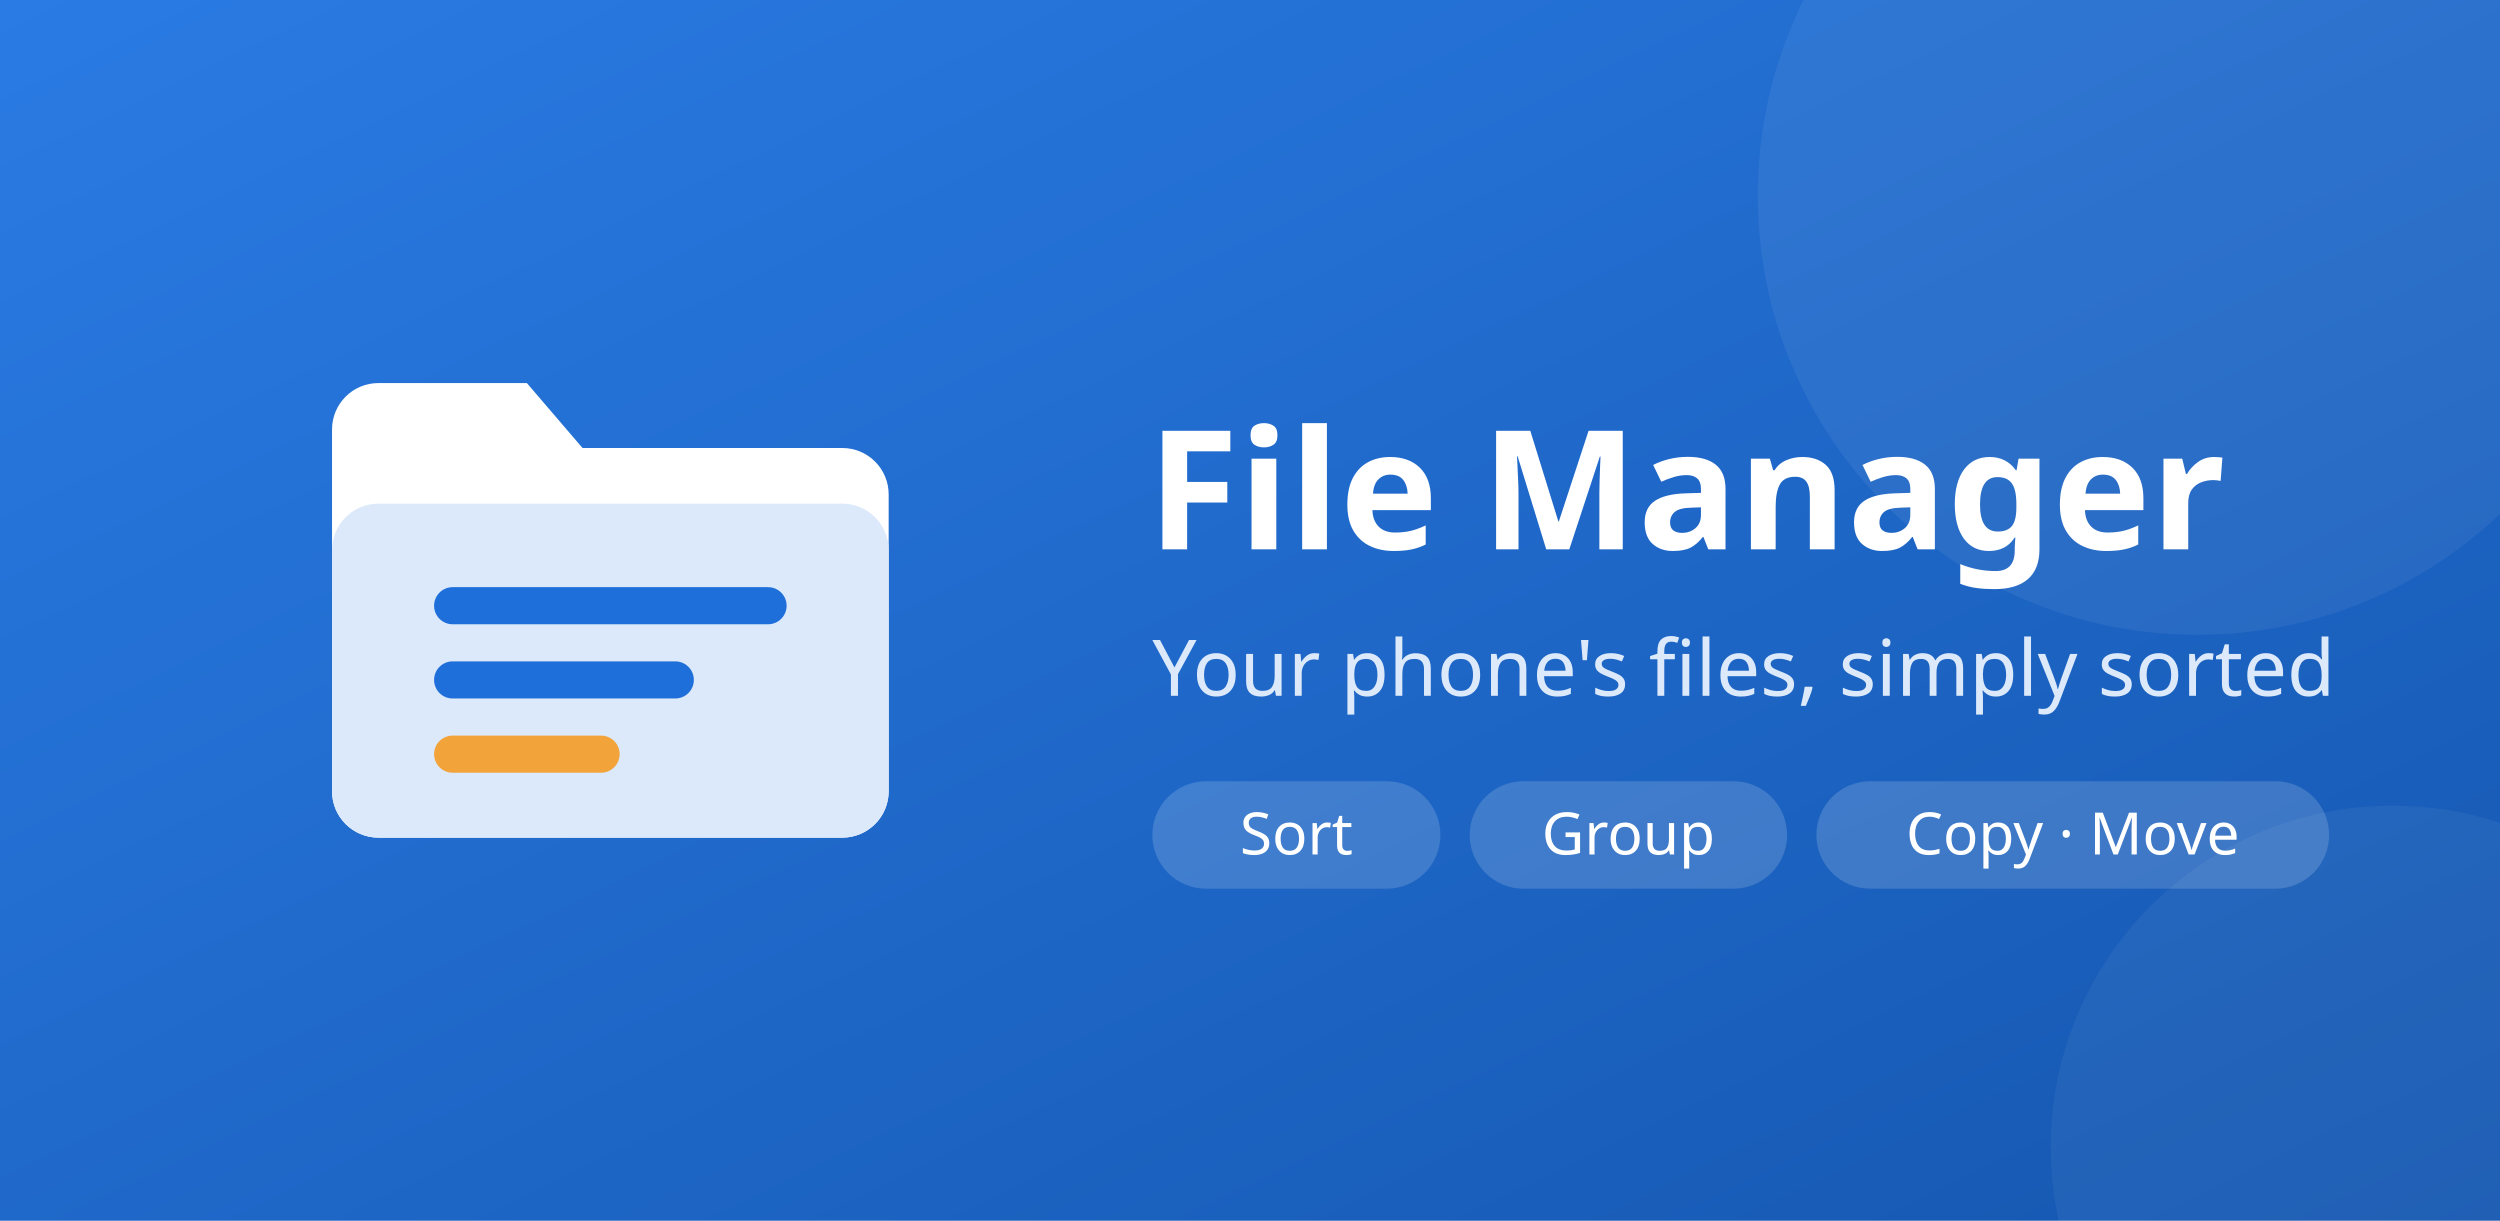
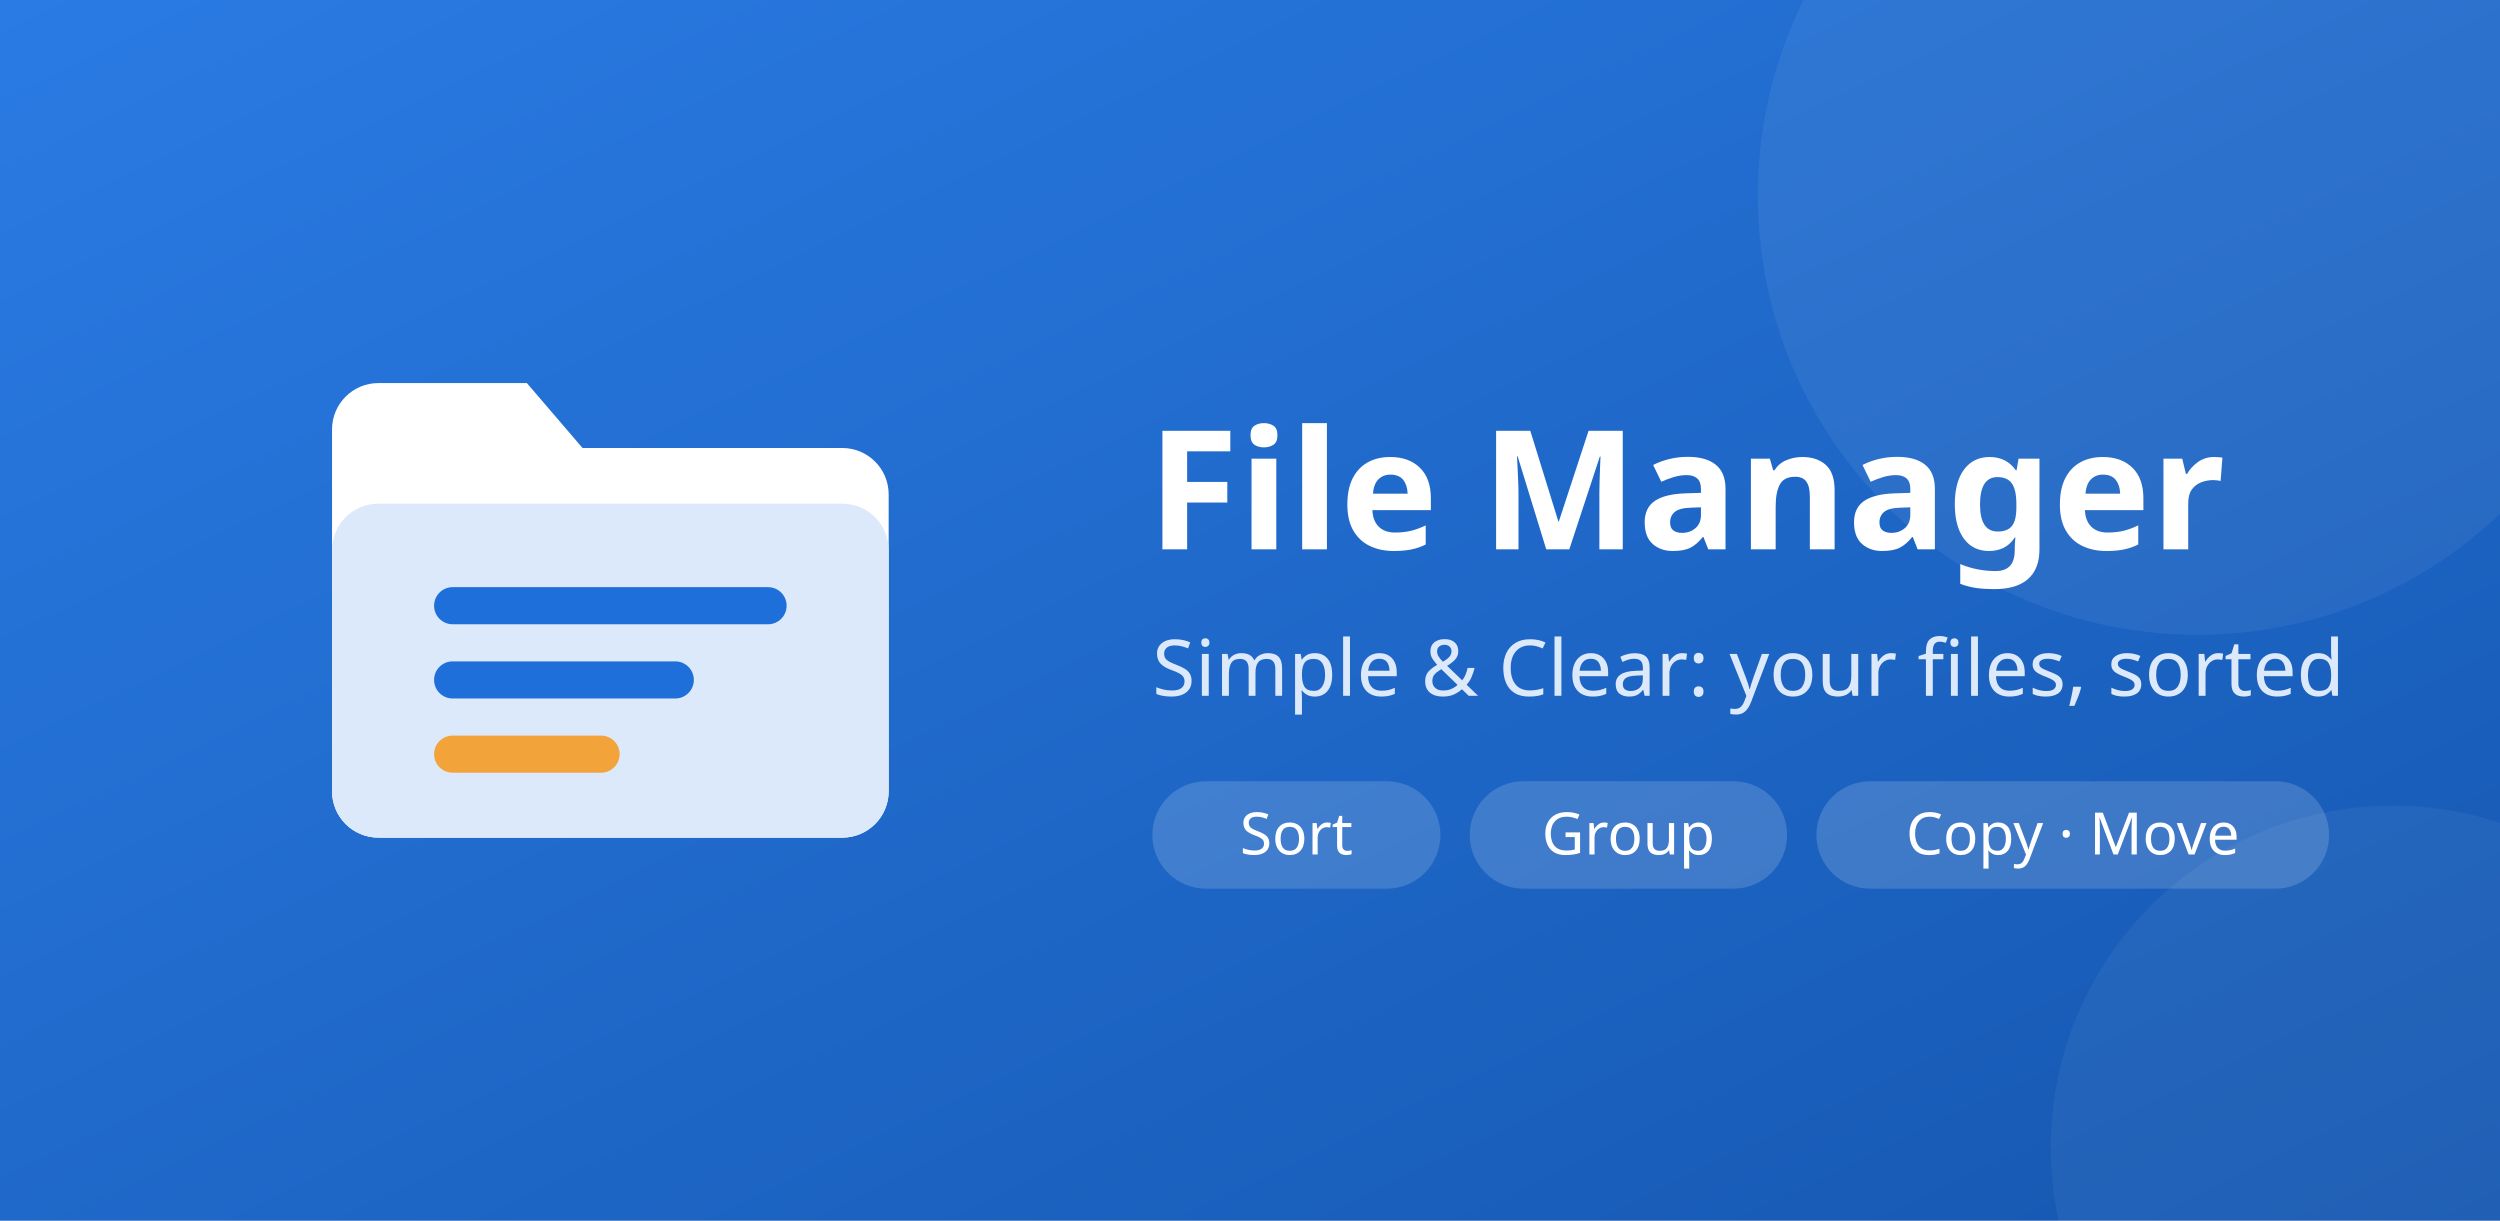
<svg xmlns="http://www.w3.org/2000/svg" viewBox="0 0 1024 500" width="1024" height="500">
  <defs>
    <linearGradient id="bg" x1="0" y1="0" x2="1" y2="1">
      <stop offset="0" stop-color="#2A7BE4" />
      <stop offset="1" stop-color="#1557B0" />
    </linearGradient>
  </defs>
  <rect width="1024" height="500" fill="url(#bg)" />
  <circle cx="900" cy="80" r="180" fill="#FFFFFF" opacity="0.06" />
  <circle cx="980" cy="470" r="140" fill="#FFFFFF" opacity="0.05" />
  <g transform="translate(250 250) scale(1.9) translate(-96 -101)">
    <path d="M36 62a10 10 0 0 1 10-10h32l12 14h56a10 10 0 0 1 10 10v64a10 10 0 0 1-10 10H46a10 10 0 0 1-10-10z" fill="#FFFFFF" />
    <rect x="36" y="78" width="120" height="72" rx="10" fill="#DCE9FB" />
    <rect x="58" y="96" width="76" height="8" rx="4" fill="#1E6FD9" />
    <rect x="58" y="112" width="56" height="8" rx="4" fill="#1E6FD9" />
    <rect x="58" y="128" width="40" height="8" rx="4" fill="#F2A33A" />
  </g>
  <text x="470" y="225" font-family="Noto Sans" font-weight="700" font-size="68" fill="#FFFFFF">File Manager</text>
-   <text x="472" y="285" font-family="Noto Sans" font-size="32" fill="#DCE9FB">Your phone's files, simply sorted</text>
+   <text x="472" y="285" font-family="Noto Sans" font-size="32" fill="#DCE9FB">Simple &amp; Clear: your files, sorted</text>
  <g font-family="Noto Sans" font-size="24" fill="#FFFFFF">
    <rect x="472" y="320" width="118" height="44" rx="22" fill="#FFFFFF" opacity="0.16" />
    <text x="531" y="350" text-anchor="middle">Sort</text>
    <rect x="602" y="320" width="130" height="44" rx="22" fill="#FFFFFF" opacity="0.16" />
    <text x="667" y="350" text-anchor="middle">Group</text>
    <rect x="744" y="320" width="210" height="44" rx="22" fill="#FFFFFF" opacity="0.16" />
    <text x="849" y="350" text-anchor="middle">Copy · Move</text>
  </g>
</svg>
